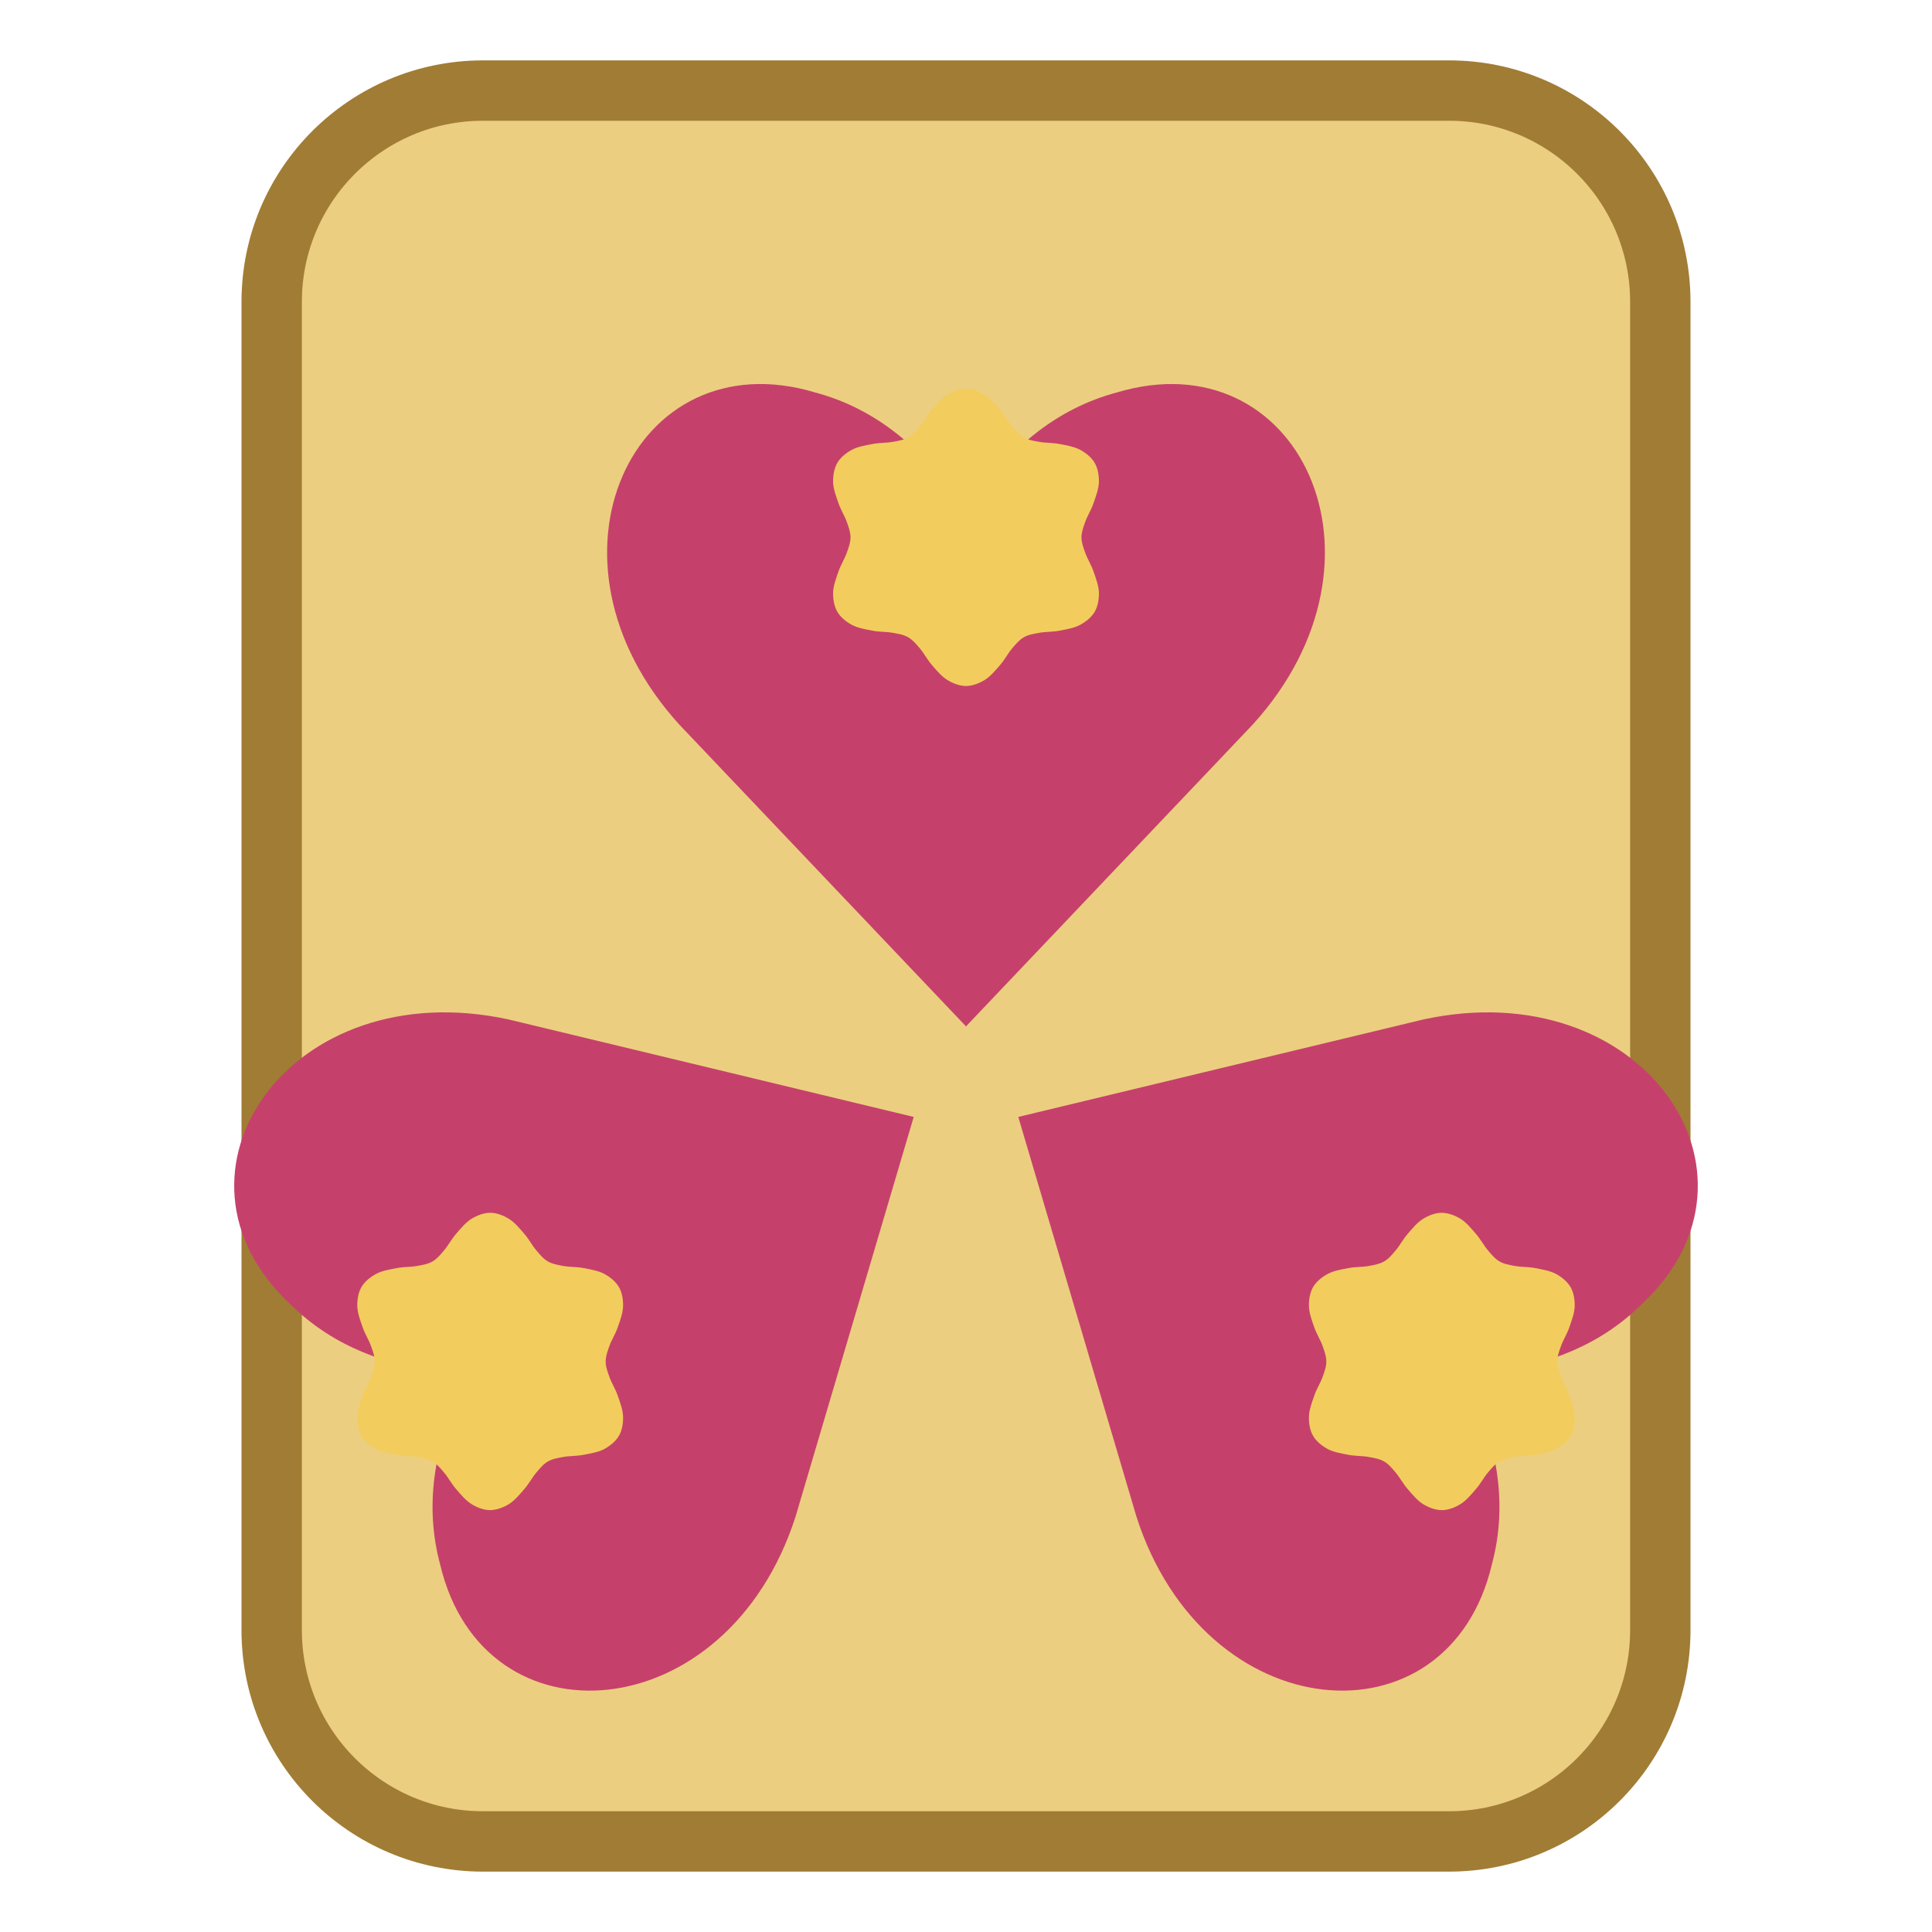
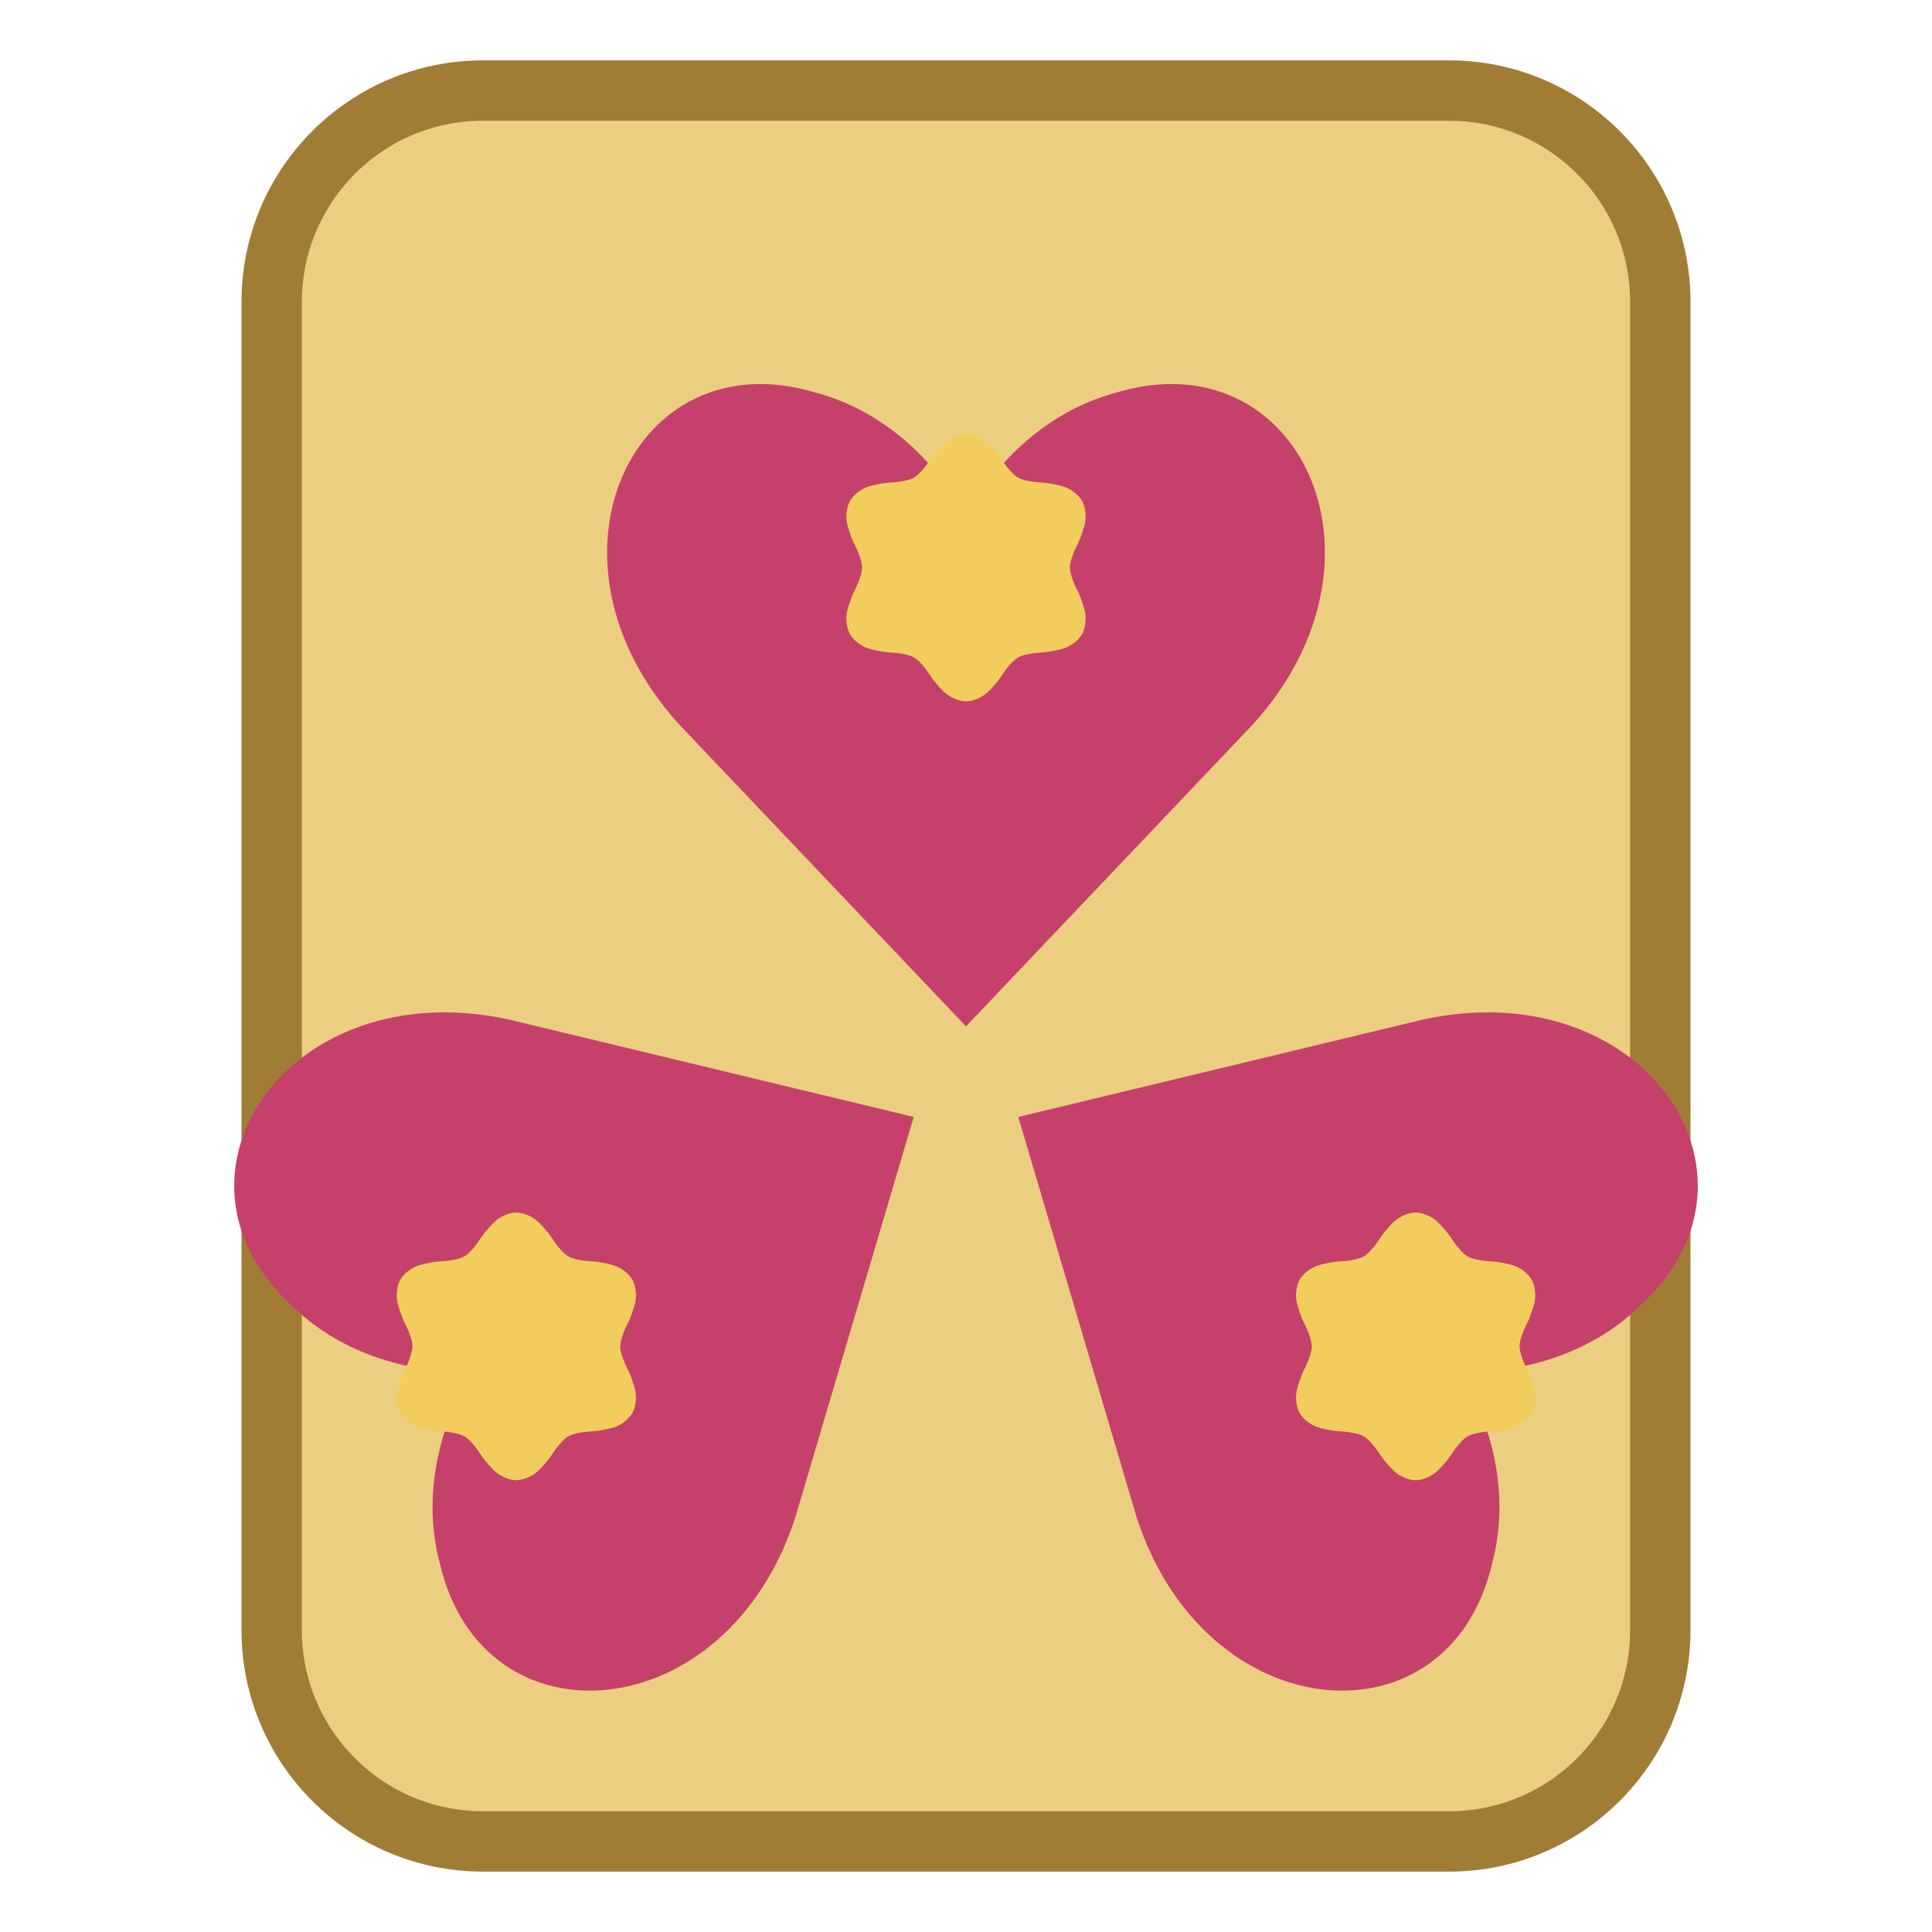
<svg xmlns="http://www.w3.org/2000/svg" viewBox="0 0 64 64" fill="none" role="img" aria-label="三心相聚">
  <rect x="9" y="3" width="46" height="58" rx="7" fill="#ECCE80" stroke="#A17C35" stroke-width="2" />
  <g transform="translate(32 36) scale(1) translate(-32 -36)">
    <g transform="rotate(0 32 36) translate(0 -0) rotate(0 32 29)">
      <path d="M32 34 L22.5 24 C17.5 18.5 21 11.2 27 13 Q30 13.8 32 17 Q34 13.8 37 13 C43 11.2 46.5 18.5 41.5 24 Z" fill="#C5416B" />
    </g>
    <g transform="rotate(120 32 36) translate(0 -0) rotate(0 32 29)">
      <path d="M32 34 L22.5 24 C17.5 18.5 21 11.2 27 13 Q30 13.8 32 17 Q34 13.8 37 13 C43 11.2 46.5 18.5 41.5 24 Z" fill="#C5416B" />
    </g>
    <g transform="rotate(240 32 36) translate(0 -0) rotate(0 32 29)">
      <path d="M32 34 L22.5 24 C17.5 18.5 21 11.2 27 13 Q30 13.8 32 17 Q34 13.8 37 13 C43 11.2 46.5 18.5 41.5 24 Z" fill="#C5416B" />
    </g>
    <g data-flower-center="bougainvillea">
      <g transform="rotate(0 32 36) translate(0 -0) rotate(0 32 29)">
-         <path d="M32 28.53C32.083 28.53 32.173 28.564 32.249 28.611C32.324 28.657 32.393 28.74 32.453 28.81C32.513 28.879 32.558 28.966 32.61 29.027C32.662 29.088 32.705 29.14 32.765 29.175C32.825 29.21 32.892 29.221 32.971 29.235C33.049 29.25 33.147 29.245 33.237 29.263C33.328 29.28 33.434 29.298 33.512 29.34C33.59 29.382 33.665 29.443 33.706 29.515C33.748 29.587 33.763 29.682 33.761 29.771C33.758 29.86 33.72 29.96 33.69 30.047C33.66 30.134 33.608 30.216 33.581 30.292C33.554 30.367 33.53 30.431 33.53 30.5C33.53 30.569 33.554 30.633 33.581 30.708C33.608 30.784 33.66 30.866 33.69 30.953C33.72 31.04 33.758 31.14 33.761 31.229C33.763 31.318 33.748 31.413 33.706 31.485C33.665 31.557 33.59 31.618 33.512 31.66C33.434 31.702 33.328 31.72 33.237 31.737C33.147 31.755 33.049 31.75 32.971 31.765C32.892 31.779 32.825 31.79 32.765 31.825C32.705 31.86 32.662 31.912 32.61 31.973C32.558 32.034 32.513 32.121 32.453 32.19C32.393 32.26 32.324 32.343 32.249 32.389C32.173 32.436 32.083 32.47 32 32.47C31.917 32.47 31.827 32.436 31.751 32.389C31.676 32.343 31.607 32.26 31.547 32.19C31.487 32.121 31.442 32.034 31.39 31.973C31.338 31.912 31.295 31.86 31.235 31.825C31.175 31.79 31.108 31.779 31.029 31.765C30.951 31.75 30.853 31.755 30.763 31.737C30.672 31.72 30.566 31.702 30.488 31.66C30.41 31.618 30.335 31.557 30.294 31.485C30.253 31.413 30.237 31.318 30.239 31.229C30.242 31.14 30.28 31.04 30.31 30.953C30.34 30.866 30.392 30.784 30.419 30.708C30.446 30.633 30.47 30.569 30.47 30.5C30.47 30.431 30.446 30.367 30.419 30.292C30.392 30.216 30.34 30.134 30.31 30.047C30.28 29.96 30.242 29.86 30.239 29.771C30.237 29.682 30.253 29.587 30.294 29.515C30.335 29.443 30.41 29.382 30.488 29.34C30.566 29.298 30.672 29.28 30.763 29.263C30.853 29.245 30.951 29.25 31.029 29.235C31.108 29.221 31.175 29.21 31.235 29.175C31.295 29.14 31.338 29.088 31.39 29.027C31.442 28.966 31.487 28.879 31.547 28.81C31.607 28.74 31.676 28.657 31.751 28.611C31.827 28.564 31.917 28.53 32 28.53Z" transform="translate(32 17.8) scale(2.5) translate(-32 -30.5)" fill="#F2CD5D" />
+         <path d="M32 28.53C32.083 28.53 32.173 28.564 32.249 28.611C32.324 28.657 32.393 28.74 32.453 28.81C32.513 28.879 32.558 28.966 32.61 29.027C32.662 29.088 32.705 29.14 32.765 29.175C32.825 29.21 32.892 29.221 32.971 29.235C33.049 29.25 33.147 29.245 33.237 29.263C33.328 29.28 33.434 29.298 33.512 29.34C33.59 29.382 33.665 29.443 33.706 29.515C33.748 29.587 33.763 29.682 33.761 29.771C33.758 29.86 33.72 29.96 33.69 30.047C33.66 30.134 33.608 30.216 33.581 30.292C33.554 30.367 33.53 30.431 33.53 30.5C33.53 30.569 33.554 30.633 33.581 30.708C33.608 30.784 33.66 30.866 33.69 30.953C33.72 31.04 33.758 31.14 33.761 31.229C33.763 31.318 33.748 31.413 33.706 31.485C33.665 31.557 33.59 31.618 33.512 31.66C33.434 31.702 33.328 31.72 33.237 31.737C33.147 31.755 33.049 31.75 32.971 31.765C32.892 31.779 32.825 31.79 32.765 31.825C32.705 31.86 32.662 31.912 32.61 31.973C32.558 32.034 32.513 32.121 32.453 32.19C32.393 32.26 32.324 32.343 32.249 32.389C32.173 32.436 32.083 32.47 32 32.47C31.917 32.47 31.827 32.436 31.751 32.389C31.676 32.343 31.607 32.26 31.547 32.19C31.487 32.121 31.442 32.034 31.39 31.973C31.338 31.912 31.295 31.86 31.235 31.825C31.175 31.79 31.108 31.779 31.029 31.765C30.951 31.75 30.853 31.755 30.763 31.737C30.672 31.72 30.566 31.702 30.488 31.66C30.41 31.618 30.335 31.557 30.294 31.485C30.253 31.413 30.237 31.318 30.239 31.229C30.242 31.14 30.28 31.04 30.31 30.953C30.34 30.866 30.392 30.784 30.419 30.708C30.446 30.633 30.47 30.569 30.47 30.5C30.47 30.431 30.446 30.367 30.419 30.292C30.392 30.216 30.34 30.134 30.31 30.047C30.28 29.96 30.242 29.86 30.239 29.771C30.237 29.682 30.253 29.587 30.294 29.515C30.335 29.443 30.41 29.382 30.488 29.34C30.566 29.298 30.672 29.28 30.763 29.263C30.853 29.245 30.951 29.25 31.029 29.235C31.108 29.221 31.175 29.21 31.235 29.175C31.295 29.14 31.338 29.088 31.39 29.027C31.442 28.966 31.487 28.879 31.547 28.81C31.607 28.74 31.676 28.657 31.751 28.611C31.827 28.564 31.917 28.53 32 28.53Z" transform="translate(32 18.8) scale(2.25) translate(-32 -30.5)" fill="#F2CD5D" />
      </g>
      <g transform="rotate(120 32 36) translate(0 -0) rotate(0 32 29)">
-         <path d="M32 28.53C32.083 28.53 32.173 28.564 32.249 28.611C32.324 28.657 32.393 28.74 32.453 28.81C32.513 28.879 32.558 28.966 32.61 29.027C32.662 29.088 32.705 29.14 32.765 29.175C32.825 29.21 32.892 29.221 32.971 29.235C33.049 29.25 33.147 29.245 33.237 29.263C33.328 29.28 33.434 29.298 33.512 29.34C33.59 29.382 33.665 29.443 33.706 29.515C33.748 29.587 33.763 29.682 33.761 29.771C33.758 29.86 33.72 29.96 33.69 30.047C33.66 30.134 33.608 30.216 33.581 30.292C33.554 30.367 33.53 30.431 33.53 30.5C33.53 30.569 33.554 30.633 33.581 30.708C33.608 30.784 33.66 30.866 33.69 30.953C33.72 31.04 33.758 31.14 33.761 31.229C33.763 31.318 33.748 31.413 33.706 31.485C33.665 31.557 33.59 31.618 33.512 31.66C33.434 31.702 33.328 31.72 33.237 31.737C33.147 31.755 33.049 31.75 32.971 31.765C32.892 31.779 32.825 31.79 32.765 31.825C32.705 31.86 32.662 31.912 32.61 31.973C32.558 32.034 32.513 32.121 32.453 32.19C32.393 32.26 32.324 32.343 32.249 32.389C32.173 32.436 32.083 32.47 32 32.47C31.917 32.47 31.827 32.436 31.751 32.389C31.676 32.343 31.607 32.26 31.547 32.19C31.487 32.121 31.442 32.034 31.39 31.973C31.338 31.912 31.295 31.86 31.235 31.825C31.175 31.79 31.108 31.779 31.029 31.765C30.951 31.75 30.853 31.755 30.763 31.737C30.672 31.72 30.566 31.702 30.488 31.66C30.41 31.618 30.335 31.557 30.294 31.485C30.253 31.413 30.237 31.318 30.239 31.229C30.242 31.14 30.28 31.04 30.31 30.953C30.34 30.866 30.392 30.784 30.419 30.708C30.446 30.633 30.47 30.569 30.47 30.5C30.47 30.431 30.446 30.367 30.419 30.292C30.392 30.216 30.34 30.134 30.31 30.047C30.28 29.96 30.242 29.86 30.239 29.771C30.237 29.682 30.253 29.587 30.294 29.515C30.335 29.443 30.41 29.382 30.488 29.34C30.566 29.298 30.672 29.28 30.763 29.263C30.853 29.245 30.951 29.25 31.029 29.235C31.108 29.221 31.175 29.21 31.235 29.175C31.295 29.14 31.338 29.088 31.39 29.027C31.442 28.966 31.487 28.879 31.547 28.81C31.607 28.74 31.676 28.657 31.751 28.611C31.827 28.564 31.917 28.53 32 28.53Z" transform="translate(32 17.8) scale(2.5) translate(-32 -30.5)" fill="#F2CD5D" />
+         <path d="M32 28.53C32.083 28.53 32.173 28.564 32.249 28.611C32.324 28.657 32.393 28.74 32.453 28.81C32.513 28.879 32.558 28.966 32.61 29.027C32.662 29.088 32.705 29.14 32.765 29.175C32.825 29.21 32.892 29.221 32.971 29.235C33.049 29.25 33.147 29.245 33.237 29.263C33.328 29.28 33.434 29.298 33.512 29.34C33.59 29.382 33.665 29.443 33.706 29.515C33.748 29.587 33.763 29.682 33.761 29.771C33.758 29.86 33.72 29.96 33.69 30.047C33.66 30.134 33.608 30.216 33.581 30.292C33.554 30.367 33.53 30.431 33.53 30.5C33.53 30.569 33.554 30.633 33.581 30.708C33.608 30.784 33.66 30.866 33.69 30.953C33.72 31.04 33.758 31.14 33.761 31.229C33.763 31.318 33.748 31.413 33.706 31.485C33.665 31.557 33.59 31.618 33.512 31.66C33.434 31.702 33.328 31.72 33.237 31.737C33.147 31.755 33.049 31.75 32.971 31.765C32.892 31.779 32.825 31.79 32.765 31.825C32.705 31.86 32.662 31.912 32.61 31.973C32.558 32.034 32.513 32.121 32.453 32.19C32.393 32.26 32.324 32.343 32.249 32.389C32.173 32.436 32.083 32.47 32 32.47C31.917 32.47 31.827 32.436 31.751 32.389C31.676 32.343 31.607 32.26 31.547 32.19C31.487 32.121 31.442 32.034 31.39 31.973C31.338 31.912 31.295 31.86 31.235 31.825C31.175 31.79 31.108 31.779 31.029 31.765C30.951 31.75 30.853 31.755 30.763 31.737C30.672 31.72 30.566 31.702 30.488 31.66C30.41 31.618 30.335 31.557 30.294 31.485C30.253 31.413 30.237 31.318 30.239 31.229C30.242 31.14 30.28 31.04 30.31 30.953C30.34 30.866 30.392 30.784 30.419 30.708C30.446 30.633 30.47 30.569 30.47 30.5C30.47 30.431 30.446 30.367 30.419 30.292C30.392 30.216 30.34 30.134 30.31 30.047C30.28 29.96 30.242 29.86 30.239 29.771C30.237 29.682 30.253 29.587 30.294 29.515C30.335 29.443 30.41 29.382 30.488 29.34C30.566 29.298 30.672 29.28 30.763 29.263C30.853 29.245 30.951 29.25 31.029 29.235C31.108 29.221 31.175 29.21 31.235 29.175C31.295 29.14 31.338 29.088 31.39 29.027C31.442 28.966 31.487 28.879 31.547 28.81C31.607 28.74 31.676 28.657 31.751 28.611C31.827 28.564 31.917 28.53 32 28.53Z" transform="translate(32 18.8) scale(2.25) translate(-32 -30.5)" fill="#F2CD5D" />
      </g>
      <g transform="rotate(240 32 36) translate(0 -0) rotate(0 32 29)">
-         <path d="M32 28.53C32.083 28.53 32.173 28.564 32.249 28.611C32.324 28.657 32.393 28.74 32.453 28.81C32.513 28.879 32.558 28.966 32.61 29.027C32.662 29.088 32.705 29.14 32.765 29.175C32.825 29.21 32.892 29.221 32.971 29.235C33.049 29.25 33.147 29.245 33.237 29.263C33.328 29.28 33.434 29.298 33.512 29.34C33.59 29.382 33.665 29.443 33.706 29.515C33.748 29.587 33.763 29.682 33.761 29.771C33.758 29.86 33.72 29.96 33.69 30.047C33.66 30.134 33.608 30.216 33.581 30.292C33.554 30.367 33.53 30.431 33.53 30.5C33.53 30.569 33.554 30.633 33.581 30.708C33.608 30.784 33.66 30.866 33.69 30.953C33.72 31.04 33.758 31.14 33.761 31.229C33.763 31.318 33.748 31.413 33.706 31.485C33.665 31.557 33.59 31.618 33.512 31.66C33.434 31.702 33.328 31.72 33.237 31.737C33.147 31.755 33.049 31.75 32.971 31.765C32.892 31.779 32.825 31.79 32.765 31.825C32.705 31.86 32.662 31.912 32.61 31.973C32.558 32.034 32.513 32.121 32.453 32.19C32.393 32.26 32.324 32.343 32.249 32.389C32.173 32.436 32.083 32.47 32 32.47C31.917 32.47 31.827 32.436 31.751 32.389C31.676 32.343 31.607 32.26 31.547 32.19C31.487 32.121 31.442 32.034 31.39 31.973C31.338 31.912 31.295 31.86 31.235 31.825C31.175 31.79 31.108 31.779 31.029 31.765C30.951 31.75 30.853 31.755 30.763 31.737C30.672 31.72 30.566 31.702 30.488 31.66C30.41 31.618 30.335 31.557 30.294 31.485C30.253 31.413 30.237 31.318 30.239 31.229C30.242 31.14 30.28 31.04 30.31 30.953C30.34 30.866 30.392 30.784 30.419 30.708C30.446 30.633 30.47 30.569 30.47 30.5C30.47 30.431 30.446 30.367 30.419 30.292C30.392 30.216 30.34 30.134 30.31 30.047C30.28 29.96 30.242 29.86 30.239 29.771C30.237 29.682 30.253 29.587 30.294 29.515C30.335 29.443 30.41 29.382 30.488 29.34C30.566 29.298 30.672 29.28 30.763 29.263C30.853 29.245 30.951 29.25 31.029 29.235C31.108 29.221 31.175 29.21 31.235 29.175C31.295 29.14 31.338 29.088 31.39 29.027C31.442 28.966 31.487 28.879 31.547 28.81C31.607 28.74 31.676 28.657 31.751 28.611C31.827 28.564 31.917 28.53 32 28.53Z" transform="translate(32 17.8) scale(2.5) translate(-32 -30.5)" fill="#F2CD5D" />
+         <path d="M32 28.53C32.083 28.53 32.173 28.564 32.249 28.611C32.324 28.657 32.393 28.74 32.453 28.81C32.513 28.879 32.558 28.966 32.61 29.027C32.662 29.088 32.705 29.14 32.765 29.175C32.825 29.21 32.892 29.221 32.971 29.235C33.049 29.25 33.147 29.245 33.237 29.263C33.328 29.28 33.434 29.298 33.512 29.34C33.59 29.382 33.665 29.443 33.706 29.515C33.748 29.587 33.763 29.682 33.761 29.771C33.758 29.86 33.72 29.96 33.69 30.047C33.66 30.134 33.608 30.216 33.581 30.292C33.554 30.367 33.53 30.431 33.53 30.5C33.53 30.569 33.554 30.633 33.581 30.708C33.608 30.784 33.66 30.866 33.69 30.953C33.72 31.04 33.758 31.14 33.761 31.229C33.763 31.318 33.748 31.413 33.706 31.485C33.665 31.557 33.59 31.618 33.512 31.66C33.434 31.702 33.328 31.72 33.237 31.737C33.147 31.755 33.049 31.75 32.971 31.765C32.892 31.779 32.825 31.79 32.765 31.825C32.705 31.86 32.662 31.912 32.61 31.973C32.558 32.034 32.513 32.121 32.453 32.19C32.393 32.26 32.324 32.343 32.249 32.389C32.173 32.436 32.083 32.47 32 32.47C31.917 32.47 31.827 32.436 31.751 32.389C31.676 32.343 31.607 32.26 31.547 32.19C31.487 32.121 31.442 32.034 31.39 31.973C31.338 31.912 31.295 31.86 31.235 31.825C31.175 31.79 31.108 31.779 31.029 31.765C30.951 31.75 30.853 31.755 30.763 31.737C30.672 31.72 30.566 31.702 30.488 31.66C30.41 31.618 30.335 31.557 30.294 31.485C30.253 31.413 30.237 31.318 30.239 31.229C30.242 31.14 30.28 31.04 30.31 30.953C30.34 30.866 30.392 30.784 30.419 30.708C30.446 30.633 30.47 30.569 30.47 30.5C30.47 30.431 30.446 30.367 30.419 30.292C30.392 30.216 30.34 30.134 30.31 30.047C30.28 29.96 30.242 29.86 30.239 29.771C30.237 29.682 30.253 29.587 30.294 29.515C30.335 29.443 30.41 29.382 30.488 29.34C30.566 29.298 30.672 29.28 30.763 29.263C30.853 29.245 30.951 29.25 31.029 29.235C31.108 29.221 31.175 29.21 31.235 29.175C31.295 29.14 31.338 29.088 31.39 29.027C31.442 28.966 31.487 28.879 31.547 28.81C31.607 28.74 31.676 28.657 31.751 28.611C31.827 28.564 31.917 28.53 32 28.53Z" transform="translate(32 18.8) scale(2.25) translate(-32 -30.5)" fill="#F2CD5D" />
      </g>
    </g>
  </g>
</svg>
